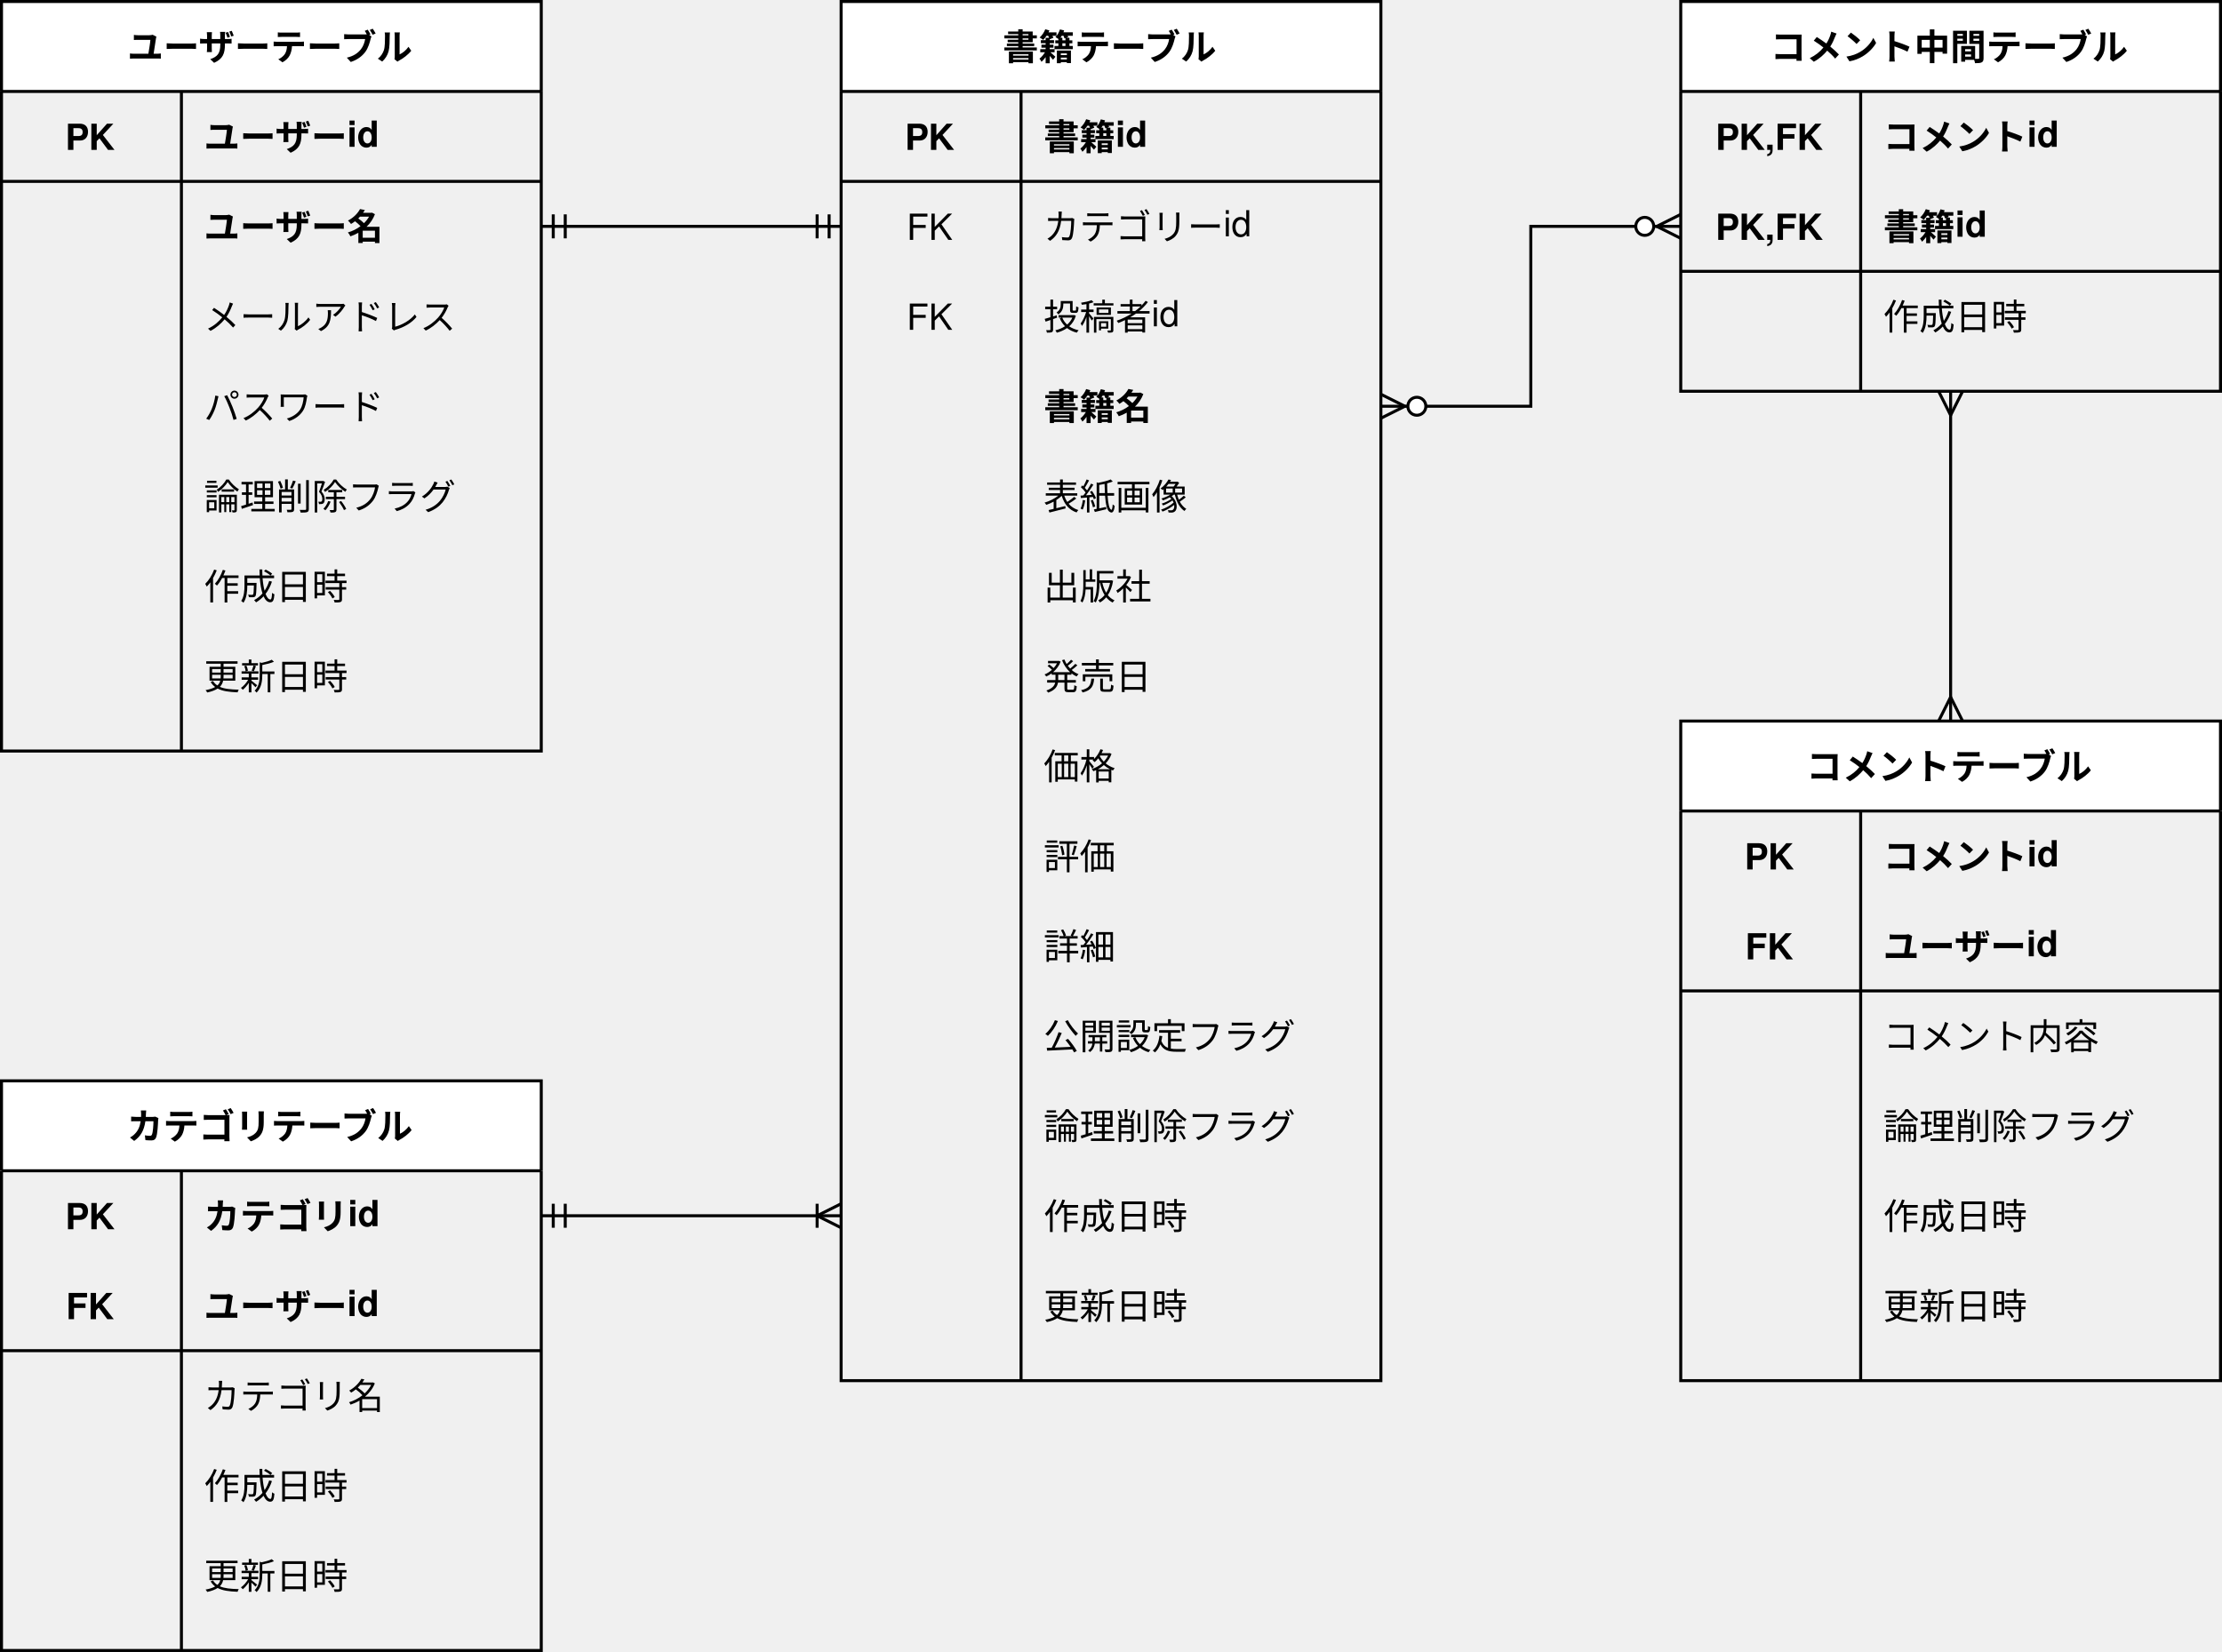
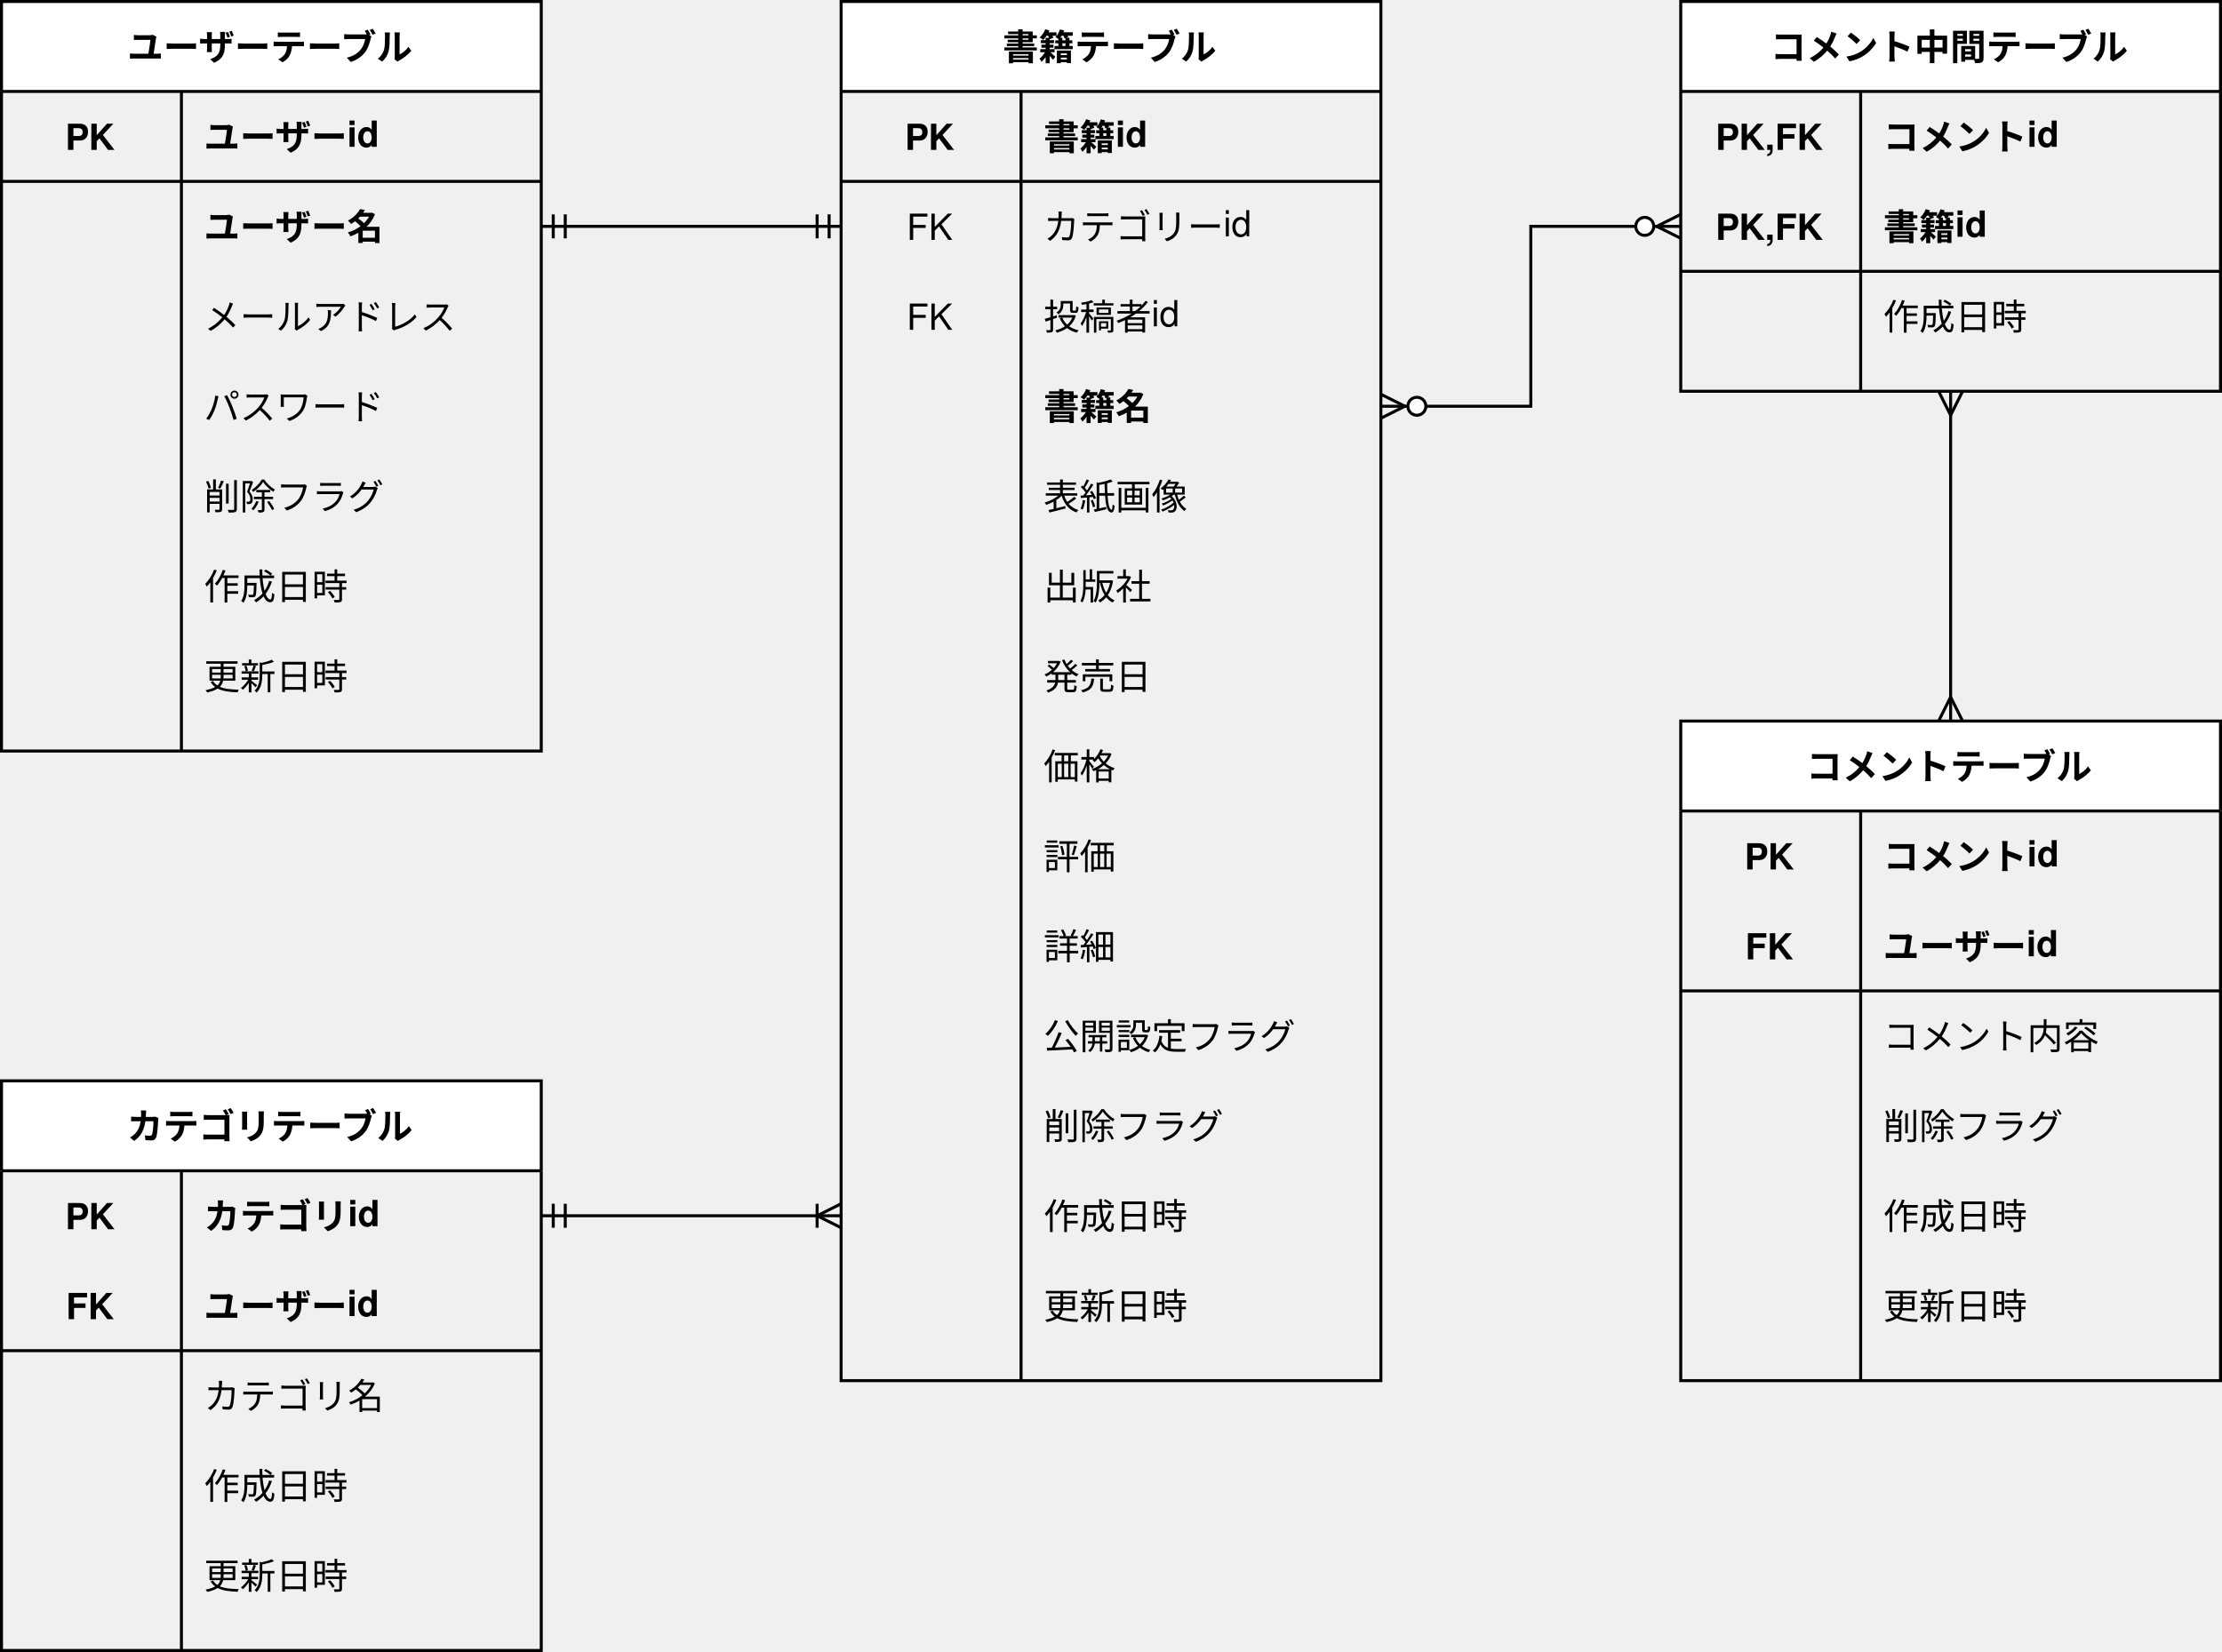
- <svg xmlns="http://www.w3.org/2000/svg" host="65bd71144e" version="1.1" width="741px" height="551px" viewBox="-0.5 -0.5 741 551" content="&lt;mxfile&gt;&lt;diagram id=&quot;PhVM5nOn4Je_CnSrIqgn&quot; name=&quot;ページ1&quot;&gt;7Z1bb6M4FMc/Da8rzJ3HkKaz0nY0o5mRduaRKTRhReOI0Nt8+rXBhhCcxhBqG4JUVWAuAf/tH8f28bFmLh9fP2XhbvMZRnGqGXr0qpk3mmFYwEP/ccJbmeB4epmwzpKoTAJ1wvfkT0wS6WlPSRTvGyfmEKZ5smsm3sPtNr7PG2lhlsGX5mkPMG3+6i5cx62E7/dh2k79N4nyTZnqGW6d/necrDf0l4Hjl0ceQ3oyeZP9Jozgy0GSudLMZQZhXm49vi7jFOcdzZfyutsTR6sHy+JtznOB4djkQfI3+nZxhF6W7MIs38A13Ibpqk4NMvi0jWJ8Cx3t1efcQbhDiQAl/hfn+RtRLnzKIUra5I8pOYqeLnv7Sa4vdn7hnb9sunvzenjw5q3aixZYP7S7+vYYbqMv27hMvk3SlJ70muQ/6Q+h7YNbo736zniH3nifh1nOunVx4ODm7Qwmeb6HT9k9yUHPJIUyzNYxPc0kkuPsPbiS6PIpho8xelV0QhanYZ48N8taSIrsujqvuvQrTNCzGDqpXQb9IVK5gKM3b1E+KbmqLhto4+Ax6qSixLBLj0uK9XOYPpHH1Vamhl5/4ZCNYFlsGFpwlIL+Wik+TVkErVKJasoOb+bh77QShhQwEyuDKnseJts4I9LfwzQNd/ukOL1M2SRpdBe+waec3ojuBQ/Jaxx9K8kAiiL+codutieyP6Cb0zqBD4dpst6i7XtUDPAvBlm8R89yF+5zcsbJgvIcZ3n8+m4JoJxsCkkh+VIjB9C0zQFuDFs/XWYaar8jLb3xobSnJEEvmSdh+g2hNtyuC3WamY9zMMrg7getDzhhhwtgnK2eUQZV2Ywq2hKmEGu4hUUFzAuk4INp/ECv/Q3zHD5SqcirVzctXtsO0B96iSWu+jZ63CXaB/U++sOnZ/kSbvd5FiaFTDES8CXGIjIErIr7eQWJZCanZOYQioGWYl//6aZZ8bUMa806y6EfyXFcbSDKuoe0gOwmiaJ4y8znquydz+eDjHU+Kl+NXpBDl8vNe4qo8txgvwvvk+36rrzSORLH/ghxXpvCHFYC46PEMkeBrWOtFMMWS7EPw5Z1oWKqQMvkzmUR0LJ7Wma25uuadzNRdvFrJINdzsyuy9nli2SXqxq74iih9+uALoc7k0WgyzuJLnDcYETtxJJhC3qO59NDFd581WE2uEoy4MXoCpjh1RVelTwi6EVJOXZ68eeyAHr57VY47dwCNZAIom5bXWJTYRW/JhJYNbcSh4GVLRBWCrYTe9FKsXYiu6HoYcMKd8a7RWvQwc1CVKW9hbbyNd/XFhZlmk1R5lO46ZJVGYhgircVTZ3xnblGhLXkYVHtNMJ4x1SG0YzRkzwShJ3JZlIcpSDM1Blf85WlBTeaj+wqR0MNSkQxtOG72sIuNnzNk531F3CqrxhSTK25U2sAU6vyfBFjak2jW0uxfi12xxaCUaAFVrHhYOtpQpzqK4YETgH9tDgetoNRlfduZscVPuVMKlNHzxXr2FWpn5Tj6IoU6rpSl28lfVcA/b6N33mlLn5KfHUAYHVIHoNtqs4qXcSQ8dUx28VeRVQJtY57oEqkvwow2xXqVjaqetnHdelTg1Qmo3uEjO4GTcvLKCzm0uBajMjjbnhdpEBrHj0ZAloiHVWA2R49GSu0lBo/ASZr/MTBQyV4bAQ15D0tuMUjKkhaz54OopQeHQHg0p72GVENgcS0AS/9rqjSAqxKnxqIAoyRc0bX1qQ9f7toIgVYjM/IDKzuwBLpkgLApWNbiphUVeFThFeM4SfskgKwMYV5ZeGBEeybYmlBUPimoBbgrergGl4MKaBijJPMoOoOKpGOJwBcOiKiCqj481kEqGgla4AK0QghaoH5hF3mCmItEKhWU+ETvwYy+GQwhjtmPnXmk1CHE0A1GjufOoyUC+ETyzHOxcYT5pOtLUwtMGqHk2nwqbu3glg+XerGPvOp4JMllE+Xts5V4ZPFnc9C+MRoP68KUwnP9HS0hY49rCaCJf6sl4KlS10+ZywVWHKFYunStrgqWHK581kIllhRzTw8xQkP6VE+TQRL/FkvY/YAw9dmxlIfV06R0wdYfjwjxFJd+JTAksFyuymxFJikW3wyky87ZL0MLFmzB9QgWBLpYm5YE5lAbinlAGVYLAcoW/PsIgKPj6fGeEEBKvRXuBksVppPvTYnPIG8g05SJpDPHVFseZhYO80wkb7npj7ejqizk5YtaQwzdVZH1JUGweirkww7zJ+9pgaxw0S6ohv+NLym6sKnhh3ms7ymphwFo68YUkA1e00NASpLpD+64U/Da6oufEqAquqLvM4wGB3EkAEqx23ls4jlgMiKPfUqPb9oiT+5Yk+9hFC9atAver93lhBqr/TzprWX+TleaOhNO15liAE0knUHCwEBkxg7jZWAHHLmcCsB8U9XY7V0yjaL2YqyTFOwE+Mc+ISvrpJKSC1r3g9WtSDYO+s81YSrfs8+WiKIZcibHKwIU5Qn2zCPA1yV960iVb0pZymbvQnaZcnkD4AkIwKL2TZRxxqBxVTLn8Bk+ROcZ676c4V7TsXrII8MVyiLYZ8qCC+x4aO6w0toTBZLwZgsPeFVFT814GUZbHhd6epnXeSRAq/ZM2EIeAmNzTIRxwSglmMCYDom8DR1bdzO9WziqjCV5YO6yCPDH4ERAfIqyXXOH6GE2UlyCQ3ZYrKCS44EXefGucvyKKeLnBW+aPZH6KaTFOtrDnY/hPUlNoqLNY1o93XhU8T8YgVUvxZ/hC5iSHH+nDvoBzG2xC4fNN7pfmedCl15xhZruYBJ+yP0FUOGReUwGhhcjXgLBzfE8w2KGQh+dWgewe42gs1LODCM3IyGzzV+lxoSOvwiyhg4dtpdznjgeDnWAZiqDKphRzus6K1XPHrcQR4pH6xxTEkQO3rcnWBCR4+ddrfNuAmm1MwE4LBmJlzNCkQdxJDBK3eOsDEEr4QOGLuXWsmK9Fi6/NksglPuta0j3FcMKZw6aQbzLA41N/vPaHnkR27xhlcE/iDijsNoFvsRcvkjBspo9rtso3mM9rKrlr3ssuzl86ibrAXdQR4pX6ZxzO0V2+LvDi+hLX63PeYz1sa+q9Ts3kqy2V+8szwy4OXNzf8h4CW0+U+bnGNv/ntqNf89VvOfp4U5koXzhldFRoAC79KgHDOwGgKJiaRyqW+/GsSqC58SxDJ8lnPMtXRYdhFDSsinS7/SM6iKoyJ9wQ1fuSWIe4Z8MrjzWQioTq9APE0Xy75iSAn55LXyWWTIJ+0g4FMV/ulMyKcqxtPBVfwhn/7EGfwBP7cDP5W3jU6cWYd/enfMpRH+iQ7+N8I/0dld4sM/GbTTXo7WoI/W+kVaP4bb6EtR99+N8IXwwNBZ59bZZehcxaT8cJ3RbgZhfnDsUxbuNp9hFOMz/gc=&lt;/diagram&gt;&lt;/mxfile&gt;">
+ <svg xmlns="http://www.w3.org/2000/svg" host="65bd71144e" version="1.1" width="741px" height="551px" viewBox="-0.5 -0.5 741 551" content="&lt;mxfile&gt;&lt;diagram id=&quot;PhVM5nOn4Je_CnSrIqgn&quot; name=&quot;ページ1&quot;&gt;7Z1bb6M4FMc/Da8rzJ3HkKaz0nY0o5mRduaRKTRhReOI0Nt8+rXBhhCcxhBqG4JUVWAuAf/tH8f28bFmLh9fP2XhbvMZRnGqGXr0qpk3mmFYwEP/ccJbmeB4epmwzpKoTAJ1wvfkT0wS6WlPSRTvGyfmEKZ5smsm3sPtNr7PG2lhlsGX5mkPMG3+6i5cx62E7/dh2k79N4nyTZnqGW6d/necrDf0l4Hjl0ceQ3oyeZP9Jozgy0GSudLMZQZhXm49vi7jFOcdzZfyutsTR6sHy+JtznOB4djkQfI3+nZxhF6W7MIs38A13Ibpqk4NMvi0jWJ8Cx3t1efcQbhDiQAl/hfn+RtRLnzKIUra5I8pOYqeLnv7Sa4vdn7hnb9sunvzenjw5q3aixZYP7S7+vYYbqMv27hMvk3SlJ70muQ/6Q+h7YNbo736zniH3nifh1nOunVx4ODm7Qwmeb6HT9k9yUHPJIUyzNYxPc0kkuPsPbiS6PIpho8xelV0QhanYZ48N8taSIrsujqvuvQrTNCzGDqpXQb9IVK5gKM3b1E+KbmqLhto4+Ax6qSixLBLj0uK9XOYPpHH1Vamhl5/4ZCNYFlsGFpwlIL+Wik+TVkErVKJasoOb+bh77QShhQwEyuDKnseJts4I9LfwzQNd/ukOL1M2SRpdBe+waec3ojuBQ/Jaxx9K8kAiiL+codutieyP6Cb0zqBD4dpst6i7XtUDPAvBlm8R89yF+5zcsbJgvIcZ3n8+m4JoJxsCkkh+VIjB9C0zQFuDFs/XWYaar8jLb3xobSnJEEvmSdh+g2hNtyuC3WamY9zMMrg7getDzhhhwtgnK2eUQZV2Ywq2hKmEGu4hUUFzAuk4INp/ECv/Q3zHD5SqcirVzctXtsO0B96iSWu+jZ63CXaB/U++sOnZ/kSbvd5FiaFTDES8CXGIjIErIr7eQWJZCanZOYQioGWYl//6aZZ8bUMa806y6EfyXFcbSDKuoe0gOwmiaJ4y8znquydz+eDjHU+Kl+NXpBDl8vNe4qo8txgvwvvk+36rrzSORLH/ghxXpvCHFYC46PEMkeBrWOtFMMWS7EPw5Z1oWKqQMvkzmUR0LJ7Wma25uuadzNRdvFrJINdzsyuy9nli2SXqxq74iih9+uALoc7k0WgyzuJLnDcYETtxJJhC3qO59NDFd581WE2uEoy4MXoCpjh1RVelTwi6EVJOXZ68eeyAHr57VY47dwCNZAIom5bXWJTYRW/JhJYNbcSh4GVLRBWCrYTe9FKsXYiu6FoYxB5C23la76vLSxKMJuCy6co0yVrMBCvFG8Zmjrjq3KNwGrJw2LYaWDxjqAMoxmj33gkwDqTzaQ4SgGWqTO+3StLC240H1lRjoaaj8iwRRu+qy3sYsPXPNlZfwGn+oohxbCau7AGMKwqPxcxhtU0OrEU68Vid2MhGAVaYBUbDraeJsSpvmJI4BTQT4vjaStXQ1Xeu5ndVPiUM6lMHf1UrGPHpH5SjqPjUaijSl2+lfRUAfT7Nn5Xlbr4KfHVAYDV/XgMtqm6pnQRQ8ZXx2wXexVRJdQ67oEqkd4pwGxXqFvZqOplH9elTw1SmYzuETKWGzQtL6OwmEuDazEi/7rhdZECrXmsZAhoiXRLAWZ7rGSs0FJqtASYrNESBw+V4LER1JD3tOBWW3kaktazp4MopUdHALi0p31GVEMgMW3AS78rqrQAq9KnBqIAY5yc0bU1aT/fLppIARbjMzIDqzuwRDqgAHDp2JYiJlVV+BThFWP4CRlQC4CNKcwrCw+MoA3f0oKg8E1BLcBb1cE1vBhSQMUYJ5lB1R1UIh1PALh0REQVUPHnswhQ0Up27CmHELXAfMIucwWxFghUq6nwiV8DGXwyGMMdM58680mowwmgGo2dTx1GyoXwieUY52LjCfPJ1hamFhi1w8k0+NTdW0Esny51Wp/5VPDJEsqnS1vnqvDJ4s5nIXxitJ9XhamE53U62kLHHlYTwRJ/1kvB0qUunzOWCiy5QrF0aVtcFSy53PksBEusGGYenuKEh/QonyaCJf6slzF7gOFrM2OpjyunyOkDLD+eEWKpLnxKYMlgud2UWApM0i0+mcmXHbJeBpas2QNqECyJdDE3rIlMF7eUcoAyrBPTxe0i3o6Pp8Z4QQEq9Fe4GSxWmk+9Nic8gbyDTlImkM8dUWx5mFg7zTCRvuemPt6OqLOTli1pDDN1VkfUVYS86KuKDKvLn32kBrG6RDqeG/40fKTqwqeG1eWzfKSmHPOirxhSQDX7SA0BKkuk97nhT8NHqi58SoCq6nm8zqAXHcSQASrHbeWziKV+yGo89Qo8v2iJP7kaT708UL0i0C96v3eWB2qv4vOmtZfwOV5E6E07XkGIATSSdQeL/ACTGDuNVX4ccuZwq/zwT05jtWvKNovZiqBMU7DL4hzmhK+ukkpILWveD1a12Nc7azjVhKt+zz5a/odlyJscrAhTlCfbMI8DXJX3rSJVvSlnKZt9B9plyeQPdyQj3orZNlHHGm/FVMt7wGR5D5xnrvozg3tOvOsgjwzHJ4thnyoIL7HBorrDS2gEFkvBCCw94VUVPzXgZRlseF3pymZd5JECr9kPYQh4CY3EMhE3BKCWGwJguiHwNHVt3M71bOKYMJWlgbrII8P7gBHv8SrJdc77oITZSXIJDdBiskJJjgRd58a5y/Iop4ucFaxo9j54TxUpttYcyH4IW0tshBZrGpHs68KniLHFCpZ+Ld4HXcSQ4tg5d8cPYlqJXRpovFP5zroQuvJMK9ZSAJP2PugrhgyLymE0J7ia7BYOXIjnEhSzC/zq0Dxe3W28mpdwYBi5Gc2ca/wuNSR0+EWUMUzstDuY8TDxcqzDLVUZVMOOdliRWa94rLiDPFI+WOOYgCB2rLg7wYSOFTvtbptxE0ypeQjAYc1DuJrVhTqIIYNX7hw9YwheCR0edi+1khXpsXT5s1kEp9xrWyO4rxhSOHXSDOZZ+Glu9p/R8shr3OINnQj8QcQdh9Es9iPk8kcDlNHsd9lG8xjtZVcte9ll2cvnUTdZC7qDPFK+TOOYySu2xd8dXkJb/G57zGesjX1Xqbm8lWSzd3hneWTAy5ub/0PAS2jznzY5x97899Rq/nus5j9PC3Mki+INr4qMcATepSE4ZmA1BBITN+VST341iFUXPiWIZfgs55hr6bDsIoaUAE+XfqVnUBVHRfqCG75yywv3DPBkcOezEFCdXl14mi6WfcWQEuDJa+WzyABP2kF4pyrY05kAT1VEp4Or+AM8/Ykz+AN+bod5Km8bnTizDvb07phLI9gTHfxvBHuic7nEB3syaKe9HK1BH631i7R+DLfRl6LuvxvPC+GBobPOrbPL0LmKQPnhOqPdDML84NinLNxtPsMoxmf8Dw==&lt;/diagram&gt;&lt;/mxfile&gt;">
  <defs>
    <clipPath id="mx-clip-0-30-60-30-0">
      <rect x="0" y="30" width="60" height="30" />
    </clipPath>
    <clipPath id="mx-clip-66-30-114-30-0">
      <rect x="66" y="30" width="114" height="30" />
    </clipPath>
    <clipPath id="mx-clip-66-60-114-30-0">
      <rect x="66" y="60" width="114" height="30" />
    </clipPath>
    <clipPath id="mx-clip-66-90-114-30-0">
      <rect x="66" y="90" width="114" height="30" />
    </clipPath>
    <clipPath id="mx-clip-66-120-114-30-0">
      <rect x="66" y="120" width="114" height="30" />
    </clipPath>
    <clipPath id="mx-clip-66-150-114-30-0">
      <rect x="66" y="150" width="114" height="30" />
    </clipPath>
    <clipPath id="mx-clip-66-180-114-30-0">
      <rect x="66" y="180" width="114" height="30" />
    </clipPath>
    <clipPath id="mx-clip-66-210-114-30-0">
      <rect x="66" y="210" width="114" height="30" />
    </clipPath>
    <clipPath id="mx-clip-280-30-60-30-0">
      <rect x="280" y="30" width="60" height="30" />
    </clipPath>
    <clipPath id="mx-clip-346-30-114-30-0">
      <rect x="346" y="30" width="114" height="30" />
    </clipPath>
    <clipPath id="mx-clip-280-60-60-30-0">
      <rect x="280" y="60" width="60" height="30" />
    </clipPath>
    <clipPath id="mx-clip-346-60-114-30-0">
      <rect x="346" y="60" width="114" height="30" />
    </clipPath>
    <clipPath id="mx-clip-280-90-60-30-0">
      <rect x="280" y="90" width="60" height="30" />
    </clipPath>
    <clipPath id="mx-clip-346-90-114-30-0">
      <rect x="346" y="90" width="114" height="30" />
    </clipPath>
    <clipPath id="mx-clip-346-120-114-30-0">
      <rect x="346" y="120" width="114" height="30" />
    </clipPath>
    <clipPath id="mx-clip-346-150-114-30-0">
      <rect x="346" y="150" width="114" height="30" />
    </clipPath>
    <clipPath id="mx-clip-346-180-114-30-0">
      <rect x="346" y="180" width="114" height="30" />
    </clipPath>
    <clipPath id="mx-clip-346-210-114-30-0">
      <rect x="346" y="210" width="114" height="30" />
    </clipPath>
    <clipPath id="mx-clip-346-240-114-30-0">
      <rect x="346" y="240" width="114" height="30" />
    </clipPath>
    <clipPath id="mx-clip-346-270-114-30-0">
      <rect x="346" y="270" width="114" height="30" />
    </clipPath>
    <clipPath id="mx-clip-346-300-114-30-0">
      <rect x="346" y="300" width="114" height="30" />
    </clipPath>
    <clipPath id="mx-clip-346-330-114-30-0">
      <rect x="346" y="330" width="114" height="30" />
    </clipPath>
    <clipPath id="mx-clip-346-360-114-30-0">
      <rect x="346" y="360" width="114" height="30" />
    </clipPath>
    <clipPath id="mx-clip-346-390-114-30-0">
      <rect x="346" y="390" width="114" height="30" />
    </clipPath>
    <clipPath id="mx-clip-346-420-114-30-0">
      <rect x="346" y="420" width="114" height="30" />
    </clipPath>
    <clipPath id="mx-clip-560-270-60-30-0">
      <rect x="560" y="270" width="60" height="30" />
    </clipPath>
    <clipPath id="mx-clip-626-270-114-30-0">
      <rect x="626" y="270" width="114" height="30" />
    </clipPath>
    <clipPath id="mx-clip-560-300-60-30-0">
      <rect x="560" y="300" width="60" height="30" />
    </clipPath>
    <clipPath id="mx-clip-626-300-114-30-0">
      <rect x="626" y="300" width="114" height="30" />
    </clipPath>
    <clipPath id="mx-clip-626-330-114-30-0">
      <rect x="626" y="330" width="114" height="30" />
    </clipPath>
    <clipPath id="mx-clip-626-360-114-30-0">
      <rect x="626" y="360" width="114" height="30" />
    </clipPath>
    <clipPath id="mx-clip-626-390-114-30-0">
      <rect x="626" y="390" width="114" height="30" />
    </clipPath>
    <clipPath id="mx-clip-626-420-114-30-0">
      <rect x="626" y="420" width="114" height="30" />
    </clipPath>
    <clipPath id="mx-clip-560-30-60-30-0">
      <rect x="560" y="30" width="60" height="30" />
    </clipPath>
    <clipPath id="mx-clip-626-30-114-30-0">
      <rect x="626" y="30" width="114" height="30" />
    </clipPath>
    <clipPath id="mx-clip-560-60-60-30-0">
      <rect x="560" y="60" width="60" height="30" />
    </clipPath>
    <clipPath id="mx-clip-626-60-114-30-0">
      <rect x="626" y="60" width="114" height="30" />
    </clipPath>
    <clipPath id="mx-clip-626-90-114-30-0">
      <rect x="626" y="90" width="114" height="30" />
    </clipPath>
    <clipPath id="mx-clip-0-390-60-30-0">
      <rect x="0" y="390" width="60" height="30" />
    </clipPath>
    <clipPath id="mx-clip-66-390-114-30-0">
      <rect x="66" y="390" width="114" height="30" />
    </clipPath>
    <clipPath id="mx-clip-0-420-60-30-0">
      <rect x="0" y="420" width="60" height="30" />
    </clipPath>
    <clipPath id="mx-clip-66-420-114-30-0">
      <rect x="66" y="420" width="114" height="30" />
    </clipPath>
    <clipPath id="mx-clip-66-450-114-30-0">
      <rect x="66" y="450" width="114" height="30" />
    </clipPath>
    <clipPath id="mx-clip-66-480-114-30-0">
      <rect x="66" y="480" width="114" height="30" />
    </clipPath>
    <clipPath id="mx-clip-66-510-114-30-0">
      <rect x="66" y="510" width="114" height="30" />
    </clipPath>
  </defs>
  <g>
    <path d="M 180 75 L 280 75" fill="none" stroke="#000000" stroke-miterlimit="10" pointer-events="stroke" />
    <path d="M 184 71 L 184 79 M 188 71 L 188 79" fill="none" stroke="#000000" stroke-miterlimit="10" pointer-events="all" />
    <path d="M 276 79 L 276 71 M 272 79 L 272 71" fill="none" stroke="#000000" stroke-miterlimit="10" pointer-events="all" />
    <path d="M 0 30 L 0 0 L 180 0 L 180 30" fill="#ffffff" stroke="#000000" stroke-miterlimit="10" pointer-events="all" />
    <path d="M 0 30 L 0 250 L 180 250 L 180 30" fill="none" stroke="#000000" stroke-miterlimit="10" pointer-events="none" />
    <path d="M 0 30 L 180 30" fill="none" stroke="#000000" stroke-miterlimit="10" pointer-events="none" />
    <path d="M 60 30 L 60 250" fill="none" stroke="#000000" stroke-miterlimit="10" pointer-events="none" />
    <g fill="#000000" font-family="Helvetica" font-weight="bold" pointer-events="none" text-anchor="middle" font-size="12px">
      <text x="89.5" y="19.5">
                ユーザーテーブル
            </text>
    </g>
    <path d="M 0 30 M 180 30 M 180 60 L 0 60" fill="none" stroke="#000000" stroke-miterlimit="10" pointer-events="none" />
    <path d="M 0 30 M 60 30 M 60 60 M 0 60" fill="none" stroke="#000000" stroke-miterlimit="10" pointer-events="none" />
    <g fill="#000000" font-family="Helvetica" font-weight="bold" pointer-events="none" clip-path="url(#mx-clip-0-30-60-30-0)" text-anchor="middle" font-size="12px">
      <text x="29.5" y="49.5">
                PK
            </text>
    </g>
    <path d="M 60 30 M 180 30 M 180 60 M 60 60" fill="none" stroke="#000000" stroke-miterlimit="10" pointer-events="none" />
    <g fill="#000000" font-family="Helvetica" font-weight="bold" text-decoration="underline" pointer-events="none" clip-path="url(#mx-clip-66-30-114-30-0)" font-size="12px">
      <text x="67.5" y="49.5">
                ユーザーid
            </text>
    </g>
    <path d="M 0 60 M 180 60 M 180 90 M 0 90" fill="none" stroke="#000000" stroke-miterlimit="10" pointer-events="none" />
    <path d="M 0 60 M 60 60 M 60 90 M 0 90" fill="none" stroke="#000000" stroke-miterlimit="10" pointer-events="none" />
    <path d="M 60 60 M 180 60 M 180 90 M 60 90" fill="none" stroke="#000000" stroke-miterlimit="10" pointer-events="none" />
    <g fill="#000000" font-family="Helvetica" font-weight="bold" text-decoration="underline" pointer-events="none" clip-path="url(#mx-clip-66-60-114-30-0)" font-size="12px">
      <text x="67.5" y="79.5">
                ユーザー名
            </text>
    </g>
    <path d="M 0 90 M 180 90 M 180 120 M 0 120" fill="none" stroke="#000000" stroke-miterlimit="10" pointer-events="none" />
    <path d="M 0 90 M 60 90 M 60 120 M 0 120" fill="none" stroke="#000000" stroke-miterlimit="10" pointer-events="none" />
    <path d="M 60 90 M 180 90 M 180 120 M 60 120" fill="none" stroke="#000000" stroke-miterlimit="10" pointer-events="none" />
    <g fill="#000000" font-family="Helvetica" pointer-events="none" clip-path="url(#mx-clip-66-90-114-30-0)" font-size="12px">
      <text x="67.5" y="109.5">
                メールアドレス
            </text>
    </g>
    <path d="M 0 120 M 180 120 M 180 150 M 0 150" fill="none" stroke="#000000" stroke-miterlimit="10" pointer-events="none" />
    <path d="M 0 120 M 60 120 M 60 150 M 0 150" fill="none" stroke="#000000" stroke-miterlimit="10" pointer-events="none" />
    <path d="M 60 120 M 180 120 M 180 150 M 60 150" fill="none" stroke="#000000" stroke-miterlimit="10" pointer-events="none" />
    <g fill="#000000" font-family="Helvetica" pointer-events="none" clip-path="url(#mx-clip-66-120-114-30-0)" font-size="12px">
      <text x="67.5" y="139.5">
                パスワード
            </text>
    </g>
    <path d="M 0 150 M 180 150 M 180 180 M 0 180" fill="none" stroke="#000000" stroke-miterlimit="10" pointer-events="none" />
    <path d="M 0 150 M 60 150 M 60 180 M 0 180" fill="none" stroke="#000000" stroke-miterlimit="10" pointer-events="none" />
    <path d="M 60 150 M 180 150 M 180 180 M 60 180" fill="none" stroke="#000000" stroke-miterlimit="10" pointer-events="none" />
    <g fill="#000000" font-family="Helvetica" pointer-events="none" clip-path="url(#mx-clip-66-150-114-30-0)" font-size="12px">
      <text x="67.5" y="169.5">
-                 論理削除フラグ
+                 削除フラグ
            </text>
    </g>
    <path d="M 0 180 M 180 180 M 180 210 M 0 210" fill="none" stroke="#000000" stroke-miterlimit="10" pointer-events="none" />
    <path d="M 0 180 M 60 180 M 60 210 M 0 210" fill="none" stroke="#000000" stroke-miterlimit="10" pointer-events="none" />
    <path d="M 60 180 M 180 180 M 180 210 M 60 210" fill="none" stroke="#000000" stroke-miterlimit="10" pointer-events="none" />
    <g fill="#000000" font-family="Helvetica" pointer-events="none" clip-path="url(#mx-clip-66-180-114-30-0)" font-size="12px">
      <text x="67.5" y="199.5">
                作成日時
            </text>
    </g>
    <path d="M 0 210 M 180 210 M 180 240 M 0 240" fill="none" stroke="#000000" stroke-miterlimit="10" pointer-events="none" />
    <path d="M 0 210 M 60 210 M 60 240 M 0 240" fill="none" stroke="#000000" stroke-miterlimit="10" pointer-events="none" />
    <path d="M 60 210 M 180 210 M 180 240 M 60 240" fill="none" stroke="#000000" stroke-miterlimit="10" pointer-events="none" />
    <g fill="#000000" font-family="Helvetica" pointer-events="none" clip-path="url(#mx-clip-66-210-114-30-0)" font-size="12px">
      <text x="67.5" y="229.5">
                更新日時
            </text>
    </g>
    <path d="M 280 30 L 280 0 L 460 0 L 460 30" fill="#ffffff" stroke="#000000" stroke-miterlimit="10" pointer-events="none" />
    <path d="M 280 30 L 280 460 L 460 460 L 460 30" fill="none" stroke="#000000" stroke-miterlimit="10" pointer-events="none" />
    <path d="M 280 30 L 460 30" fill="none" stroke="#000000" stroke-miterlimit="10" pointer-events="none" />
    <path d="M 340 30 L 340 460" fill="none" stroke="#000000" stroke-miterlimit="10" pointer-events="none" />
    <g fill="#000000" font-family="Helvetica" font-weight="bold" pointer-events="none" text-anchor="middle" font-size="12px">
      <text x="369.5" y="19.5">
                書籍テーブル
            </text>
    </g>
    <path d="M 280 30 M 460 30 M 460 60 L 280 60" fill="none" stroke="#000000" stroke-miterlimit="10" pointer-events="none" />
    <path d="M 280 30 M 340 30 M 340 60 M 280 60" fill="none" stroke="#000000" stroke-miterlimit="10" pointer-events="none" />
    <g fill="#000000" font-family="Helvetica" font-weight="bold" pointer-events="none" clip-path="url(#mx-clip-280-30-60-30-0)" text-anchor="middle" font-size="12px">
      <text x="309.5" y="49.5">
                PK
            </text>
    </g>
    <path d="M 340 30 M 460 30 M 460 60 M 340 60" fill="none" stroke="#000000" stroke-miterlimit="10" pointer-events="none" />
    <g fill="#000000" font-family="Helvetica" font-weight="bold" text-decoration="underline" pointer-events="none" clip-path="url(#mx-clip-346-30-114-30-0)" font-size="12px">
      <text x="347.5" y="49.5">
                書籍id
            </text>
    </g>
    <path d="M 280 60 M 460 60 M 460 90 M 280 90" fill="none" stroke="#000000" stroke-miterlimit="10" pointer-events="none" />
    <path d="M 280 60 M 340 60 M 340 90 M 280 90" fill="none" stroke="#000000" stroke-miterlimit="10" pointer-events="none" />
    <g fill="#000000" font-family="Helvetica" pointer-events="none" clip-path="url(#mx-clip-280-60-60-30-0)" text-anchor="middle" font-size="12px">
      <text x="309.5" y="79.5">
                FK
            </text>
    </g>
    <path d="M 340 60 M 460 60 M 460 90 M 340 90" fill="none" stroke="#000000" stroke-miterlimit="10" pointer-events="none" />
    <g fill="#000000" font-family="Helvetica" pointer-events="none" clip-path="url(#mx-clip-346-60-114-30-0)" font-size="12px">
      <text x="347.5" y="79.5">
                カテゴリーid
            </text>
    </g>
    <path d="M 280 90 M 460 90 M 460 120 M 280 120" fill="none" stroke="#000000" stroke-miterlimit="10" pointer-events="none" />
    <path d="M 280 90 M 340 90 M 340 120 M 280 120" fill="none" stroke="#000000" stroke-miterlimit="10" pointer-events="none" />
    <g fill="#000000" font-family="Helvetica" pointer-events="none" clip-path="url(#mx-clip-280-90-60-30-0)" text-anchor="middle" font-size="12px">
      <text x="309.5" y="109.5">
                FK
            </text>
    </g>
    <path d="M 340 90 M 460 90 M 460 120 M 340 120" fill="none" stroke="#000000" stroke-miterlimit="10" pointer-events="none" />
    <g fill="#000000" font-family="Helvetica" pointer-events="none" clip-path="url(#mx-clip-346-90-114-30-0)" font-size="12px">
      <text x="347.5" y="109.5">
                投稿者id
            </text>
    </g>
    <path d="M 280 120 M 460 120 M 460 150 M 280 150" fill="none" stroke="#000000" stroke-miterlimit="10" pointer-events="none" />
    <path d="M 280 120 M 340 120 M 340 150 M 280 150" fill="none" stroke="#000000" stroke-miterlimit="10" pointer-events="none" />
    <path d="M 340 120 M 460 120 M 460 150 M 340 150" fill="none" stroke="#000000" stroke-miterlimit="10" pointer-events="none" />
    <g fill="#000000" font-family="Helvetica" font-weight="bold" text-decoration="underline" pointer-events="none" clip-path="url(#mx-clip-346-120-114-30-0)" font-size="12px">
      <text x="347.5" y="139.5">
                書籍名
            </text>
    </g>
    <path d="M 280 150 M 460 150 M 460 180 M 280 180" fill="none" stroke="#000000" stroke-miterlimit="10" pointer-events="none" />
    <path d="M 280 150 M 340 150 M 340 180 M 280 180" fill="none" stroke="#000000" stroke-miterlimit="10" pointer-events="none" />
    <path d="M 340 150 M 460 150 M 460 180 M 340 180" fill="none" stroke="#000000" stroke-miterlimit="10" pointer-events="none" />
    <g fill="#000000" font-family="Helvetica" pointer-events="none" clip-path="url(#mx-clip-346-150-114-30-0)" font-size="12px">
      <text x="347.5" y="169.5">
                表紙画像
            </text>
    </g>
    <path d="M 280 180 M 460 180 M 460 210 M 280 210" fill="none" stroke="#000000" stroke-miterlimit="10" pointer-events="none" />
    <path d="M 280 180 M 340 180 M 340 210 M 280 210" fill="none" stroke="#000000" stroke-miterlimit="10" pointer-events="none" />
    <path d="M 340 180 M 460 180 M 460 210 M 340 210" fill="none" stroke="#000000" stroke-miterlimit="10" pointer-events="none" />
    <g fill="#000000" font-family="Helvetica" pointer-events="none" clip-path="url(#mx-clip-346-180-114-30-0)" font-size="12px">
      <text x="347.5" y="199.5">
                出版社
            </text>
    </g>
    <path d="M 280 210 M 460 210 M 460 240 M 280 240" fill="none" stroke="#000000" stroke-miterlimit="10" pointer-events="none" />
    <path d="M 280 210 M 340 210 M 340 240 M 280 240" fill="none" stroke="#000000" stroke-miterlimit="10" pointer-events="none" />
    <path d="M 340 210 M 460 210 M 460 240 M 340 240" fill="none" stroke="#000000" stroke-miterlimit="10" pointer-events="none" />
    <g fill="#000000" font-family="Helvetica" pointer-events="none" clip-path="url(#mx-clip-346-210-114-30-0)" font-size="12px">
      <text x="347.5" y="229.5">
                発売日
            </text>
    </g>
    <path d="M 280 240 M 460 240 M 460 270 M 280 270" fill="none" stroke="#000000" stroke-miterlimit="10" pointer-events="none" />
    <path d="M 280 240 M 340 240 M 340 270 M 280 270" fill="none" stroke="#000000" stroke-miterlimit="10" pointer-events="none" />
    <path d="M 340 240 M 460 240 M 460 270 M 340 270" fill="none" stroke="#000000" stroke-miterlimit="10" pointer-events="none" />
    <g fill="#000000" font-family="Helvetica" pointer-events="none" clip-path="url(#mx-clip-346-240-114-30-0)" font-size="12px">
      <text x="347.5" y="259.5">
                価格
            </text>
    </g>
    <path d="M 280 270 M 460 270 M 460 300 M 280 300" fill="none" stroke="#000000" stroke-miterlimit="10" pointer-events="none" />
    <path d="M 280 270 M 340 270 M 340 300 M 280 300" fill="none" stroke="#000000" stroke-miterlimit="10" pointer-events="none" />
    <path d="M 340 270 M 460 270 M 460 300 M 340 300" fill="none" stroke="#000000" stroke-miterlimit="10" pointer-events="none" />
    <g fill="#000000" font-family="Helvetica" pointer-events="none" clip-path="url(#mx-clip-346-270-114-30-0)" font-size="12px">
      <text x="347.5" y="289.5">
                評価
            </text>
    </g>
    <path d="M 280 300 M 460 300 M 460 330 M 280 330" fill="none" stroke="#000000" stroke-miterlimit="10" pointer-events="none" />
    <path d="M 280 300 M 340 300 M 340 330 M 280 330" fill="none" stroke="#000000" stroke-miterlimit="10" pointer-events="none" />
    <path d="M 340 300 M 460 300 M 460 330 M 340 330" fill="none" stroke="#000000" stroke-miterlimit="10" pointer-events="none" />
    <g fill="#000000" font-family="Helvetica" pointer-events="none" clip-path="url(#mx-clip-346-300-114-30-0)" font-size="12px">
      <text x="347.5" y="319.5">
                詳細
            </text>
    </g>
    <path d="M 280 330 M 460 330 M 460 360 M 280 360" fill="none" stroke="#000000" stroke-miterlimit="10" pointer-events="none" />
    <path d="M 280 330 M 340 330 M 340 360 M 280 360" fill="none" stroke="#000000" stroke-miterlimit="10" pointer-events="none" />
    <path d="M 340 330 M 460 330 M 460 360 M 340 360" fill="none" stroke="#000000" stroke-miterlimit="10" pointer-events="none" />
    <g fill="#000000" font-family="Helvetica" pointer-events="none" clip-path="url(#mx-clip-346-330-114-30-0)" font-size="12px">
      <text x="347.5" y="349.5">
                公開設定フラグ
            </text>
    </g>
    <path d="M 280 360 M 460 360 M 460 390 M 280 390" fill="none" stroke="#000000" stroke-miterlimit="10" pointer-events="none" />
    <path d="M 280 360 M 340 360 M 340 390 M 280 390" fill="none" stroke="#000000" stroke-miterlimit="10" pointer-events="none" />
    <path d="M 340 360 M 460 360 M 460 390 M 340 390" fill="none" stroke="#000000" stroke-miterlimit="10" pointer-events="none" />
    <g fill="#000000" font-family="Helvetica" pointer-events="none" clip-path="url(#mx-clip-346-360-114-30-0)" font-size="12px">
      <text x="347.5" y="379.5">
-                 論理削除フラグ
+                 削除フラグ
            </text>
    </g>
    <path d="M 280 390 M 460 390 M 460 420 M 280 420" fill="none" stroke="#000000" stroke-miterlimit="10" pointer-events="none" />
    <path d="M 280 390 M 340 390 M 340 420 M 280 420" fill="none" stroke="#000000" stroke-miterlimit="10" pointer-events="none" />
    <path d="M 340 390 M 460 390 M 460 420 M 340 420" fill="none" stroke="#000000" stroke-miterlimit="10" pointer-events="none" />
    <g fill="#000000" font-family="Helvetica" pointer-events="none" clip-path="url(#mx-clip-346-390-114-30-0)" font-size="12px">
      <text x="347.5" y="409.5">
                作成日時
            </text>
    </g>
    <path d="M 280 420 M 460 420 M 460 450 M 280 450" fill="none" stroke="#000000" stroke-miterlimit="10" pointer-events="none" />
    <path d="M 280 420 M 340 420 M 340 450 M 280 450" fill="none" stroke="#000000" stroke-miterlimit="10" pointer-events="none" />
    <path d="M 340 420 M 460 420 M 460 450 M 340 450" fill="none" stroke="#000000" stroke-miterlimit="10" pointer-events="none" />
    <g fill="#000000" font-family="Helvetica" pointer-events="none" clip-path="url(#mx-clip-346-420-114-30-0)" font-size="12px">
      <text x="347.5" y="439.5">
                更新日時
            </text>
    </g>
    <path d="M 650 240 L 650 130" fill="none" stroke="#000000" stroke-miterlimit="10" pointer-events="none" />
    <path d="M 654 240 L 650 232 L 646 240" fill="none" stroke="#000000" stroke-miterlimit="10" pointer-events="none" />
    <path d="M 646 130 L 650 138 L 654 130" fill="none" stroke="#000000" stroke-miterlimit="10" pointer-events="none" />
    <path d="M 560 270 L 560 240 L 740 240 L 740 270" fill="#ffffff" stroke="#000000" stroke-miterlimit="10" pointer-events="none" />
    <path d="M 560 270 L 560 460 L 740 460 L 740 270" fill="none" stroke="#000000" stroke-miterlimit="10" pointer-events="none" />
    <path d="M 560 270 L 740 270" fill="none" stroke="#000000" stroke-miterlimit="10" pointer-events="none" />
    <path d="M 620 270 L 620 460" fill="none" stroke="#000000" stroke-miterlimit="10" pointer-events="none" />
    <g fill="#000000" font-family="Helvetica" font-weight="bold" pointer-events="none" text-anchor="middle" font-size="12px">
      <text x="649.5" y="259.5">
                コメントテーブル
            </text>
    </g>
    <path d="M 560 270 M 740 270 M 740 300 M 560 300" fill="none" stroke="#000000" stroke-miterlimit="10" pointer-events="none" />
    <path d="M 560 270 M 620 270 M 620 300 M 560 300" fill="none" stroke="#000000" stroke-miterlimit="10" pointer-events="none" />
    <g fill="#000000" font-family="Helvetica" font-weight="bold" pointer-events="none" clip-path="url(#mx-clip-560-270-60-30-0)" text-anchor="middle" font-size="12px">
      <text x="589.5" y="289.5">
                PK
            </text>
    </g>
    <path d="M 620 270 M 740 270 M 740 300 M 620 300" fill="none" stroke="#000000" stroke-miterlimit="10" pointer-events="none" />
    <g fill="#000000" font-family="Helvetica" font-weight="bold" text-decoration="underline" pointer-events="none" clip-path="url(#mx-clip-626-270-114-30-0)" font-size="12px">
      <text x="627.5" y="289.5">
                コメントid
            </text>
    </g>
    <path d="M 560 300 M 740 300 M 740 330 L 560 330" fill="none" stroke="#000000" stroke-miterlimit="10" pointer-events="none" />
    <path d="M 560 300 M 620 300 M 620 330 M 560 330" fill="none" stroke="#000000" stroke-miterlimit="10" pointer-events="none" />
    <g fill="#000000" font-family="Helvetica" font-weight="bold" pointer-events="none" clip-path="url(#mx-clip-560-300-60-30-0)" text-anchor="middle" font-size="12px">
      <text x="589.5" y="319.5">
                FK
            </text>
    </g>
    <path d="M 620 300 M 740 300 M 740 330 M 620 330" fill="none" stroke="#000000" stroke-miterlimit="10" pointer-events="none" />
    <g fill="#000000" font-family="Helvetica" font-weight="bold" text-decoration="underline" pointer-events="none" clip-path="url(#mx-clip-626-300-114-30-0)" font-size="12px">
      <text x="627.5" y="319.5">
                ユーザーid
            </text>
    </g>
    <path d="M 560 330 M 740 330 M 740 360 M 560 360" fill="none" stroke="#000000" stroke-miterlimit="10" pointer-events="none" />
    <path d="M 560 330 M 620 330 M 620 360 M 560 360" fill="none" stroke="#000000" stroke-miterlimit="10" pointer-events="none" />
    <path d="M 620 330 M 740 330 M 740 360 M 620 360" fill="none" stroke="#000000" stroke-miterlimit="10" pointer-events="none" />
    <g fill="#000000" font-family="Helvetica" pointer-events="none" clip-path="url(#mx-clip-626-330-114-30-0)" font-size="12px">
      <text x="627.5" y="349.5">
                コメント内容
            </text>
    </g>
    <path d="M 560 360 M 740 360 M 740 390 M 560 390" fill="none" stroke="#000000" stroke-miterlimit="10" pointer-events="none" />
    <path d="M 560 360 M 620 360 M 620 390 M 560 390" fill="none" stroke="#000000" stroke-miterlimit="10" pointer-events="none" />
    <path d="M 620 360 M 740 360 M 740 390 M 620 390" fill="none" stroke="#000000" stroke-miterlimit="10" pointer-events="none" />
    <g fill="#000000" font-family="Helvetica" pointer-events="none" clip-path="url(#mx-clip-626-360-114-30-0)" font-size="12px">
      <text x="627.5" y="379.5">
-                 論理削除フラグ
+                 削除フラグ
            </text>
    </g>
    <path d="M 560 390 M 740 390 M 740 420 M 560 420" fill="none" stroke="#000000" stroke-miterlimit="10" pointer-events="none" />
    <path d="M 560 390 M 620 390 M 620 420 M 560 420" fill="none" stroke="#000000" stroke-miterlimit="10" pointer-events="none" />
    <path d="M 620 390 M 740 390 M 740 420 M 620 420" fill="none" stroke="#000000" stroke-miterlimit="10" pointer-events="none" />
    <g fill="#000000" font-family="Helvetica" pointer-events="none" clip-path="url(#mx-clip-626-390-114-30-0)" font-size="12px">
      <text x="627.5" y="409.5">
                作成日時
            </text>
    </g>
    <path d="M 560 420 M 740 420 M 740 450 M 560 450" fill="none" stroke="#000000" stroke-miterlimit="10" pointer-events="none" />
    <path d="M 560 420 M 620 420 M 620 450 M 560 450" fill="none" stroke="#000000" stroke-miterlimit="10" pointer-events="none" />
    <path d="M 620 420 M 740 420 M 740 450 M 620 450" fill="none" stroke="#000000" stroke-miterlimit="10" pointer-events="none" />
    <g fill="#000000" font-family="Helvetica" pointer-events="none" clip-path="url(#mx-clip-626-420-114-30-0)" font-size="12px">
      <text x="627.5" y="439.5">
                更新日時
            </text>
    </g>
    <path d="M 560 30 L 560 0 L 740 0 L 740 30" fill="#ffffff" stroke="#000000" stroke-miterlimit="10" pointer-events="none" />
    <path d="M 560 30 L 560 130 L 740 130 L 740 30" fill="none" stroke="#000000" stroke-miterlimit="10" pointer-events="none" />
    <path d="M 560 30 L 740 30" fill="none" stroke="#000000" stroke-miterlimit="10" pointer-events="none" />
    <path d="M 620 30 L 620 130" fill="none" stroke="#000000" stroke-miterlimit="10" pointer-events="none" />
    <g fill="#000000" font-family="Helvetica" font-weight="bold" pointer-events="none" text-anchor="middle" font-size="12px">
      <text x="649.5" y="19.5">
                コメント中間テーブル
            </text>
    </g>
    <path d="M 560 30 M 740 30 M 740 60 M 560 60" fill="none" stroke="#000000" stroke-miterlimit="10" pointer-events="none" />
    <path d="M 560 30 M 620 30 M 620 60 M 560 60" fill="none" stroke="#000000" stroke-miterlimit="10" pointer-events="none" />
    <g fill="#000000" font-family="Helvetica" font-weight="bold" pointer-events="none" clip-path="url(#mx-clip-560-30-60-30-0)" text-anchor="middle" font-size="12px">
      <text x="589.5" y="49.5">
                PK,FK
            </text>
    </g>
    <path d="M 620 30 M 740 30 M 740 60 M 620 60" fill="none" stroke="#000000" stroke-miterlimit="10" pointer-events="none" />
    <g fill="#000000" font-family="Helvetica" font-weight="bold" text-decoration="underline" pointer-events="none" clip-path="url(#mx-clip-626-30-114-30-0)" font-size="12px">
      <text x="627.5" y="49.5">
                コメントid
            </text>
    </g>
    <path d="M 560 60 M 740 60 M 740 90 L 560 90" fill="none" stroke="#000000" stroke-miterlimit="10" pointer-events="none" />
    <path d="M 560 60 M 620 60 M 620 90 M 560 90" fill="none" stroke="#000000" stroke-miterlimit="10" pointer-events="none" />
    <g fill="#000000" font-family="Helvetica" font-weight="bold" pointer-events="none" clip-path="url(#mx-clip-560-60-60-30-0)" text-anchor="middle" font-size="12px">
      <text x="589.5" y="79.5">
                PK,FK
            </text>
    </g>
    <path d="M 620 60 M 740 60 M 740 90 M 620 90" fill="none" stroke="#000000" stroke-miterlimit="10" pointer-events="none" />
    <g fill="#000000" font-family="Helvetica" font-weight="bold" text-decoration="underline" pointer-events="none" clip-path="url(#mx-clip-626-60-114-30-0)" font-size="12px">
      <text x="627.5" y="79.5">
                書籍id
            </text>
    </g>
    <path d="M 560 90 M 740 90 M 740 120 M 560 120" fill="none" stroke="#000000" stroke-miterlimit="10" pointer-events="none" />
    <path d="M 560 90 M 620 90 M 620 120 M 560 120" fill="none" stroke="#000000" stroke-miterlimit="10" pointer-events="none" />
    <path d="M 620 90 M 740 90 M 740 120 M 620 120" fill="none" stroke="#000000" stroke-miterlimit="10" pointer-events="none" />
    <g fill="#000000" font-family="Helvetica" pointer-events="none" clip-path="url(#mx-clip-626-90-114-30-0)" font-size="12px">
      <text x="627.5" y="109.5">
                作成日時
            </text>
    </g>
    <path d="M 0 390 L 0 360 L 180 360 L 180 390" fill="#ffffff" stroke="#000000" stroke-miterlimit="10" pointer-events="none" />
    <path d="M 0 390 L 0 550 L 180 550 L 180 390" fill="none" stroke="#000000" stroke-miterlimit="10" pointer-events="none" />
    <path d="M 0 390 L 180 390" fill="none" stroke="#000000" stroke-miterlimit="10" pointer-events="none" />
    <path d="M 60 390 L 60 550" fill="none" stroke="#000000" stroke-miterlimit="10" pointer-events="none" />
    <g fill="#000000" font-family="Helvetica" font-weight="bold" pointer-events="none" text-anchor="middle" font-size="12px">
      <text x="89.5" y="379.5">
                カテゴリテーブル
            </text>
    </g>
    <path d="M 0 390 M 180 390 M 180 420 M 0 420" fill="none" stroke="#000000" stroke-miterlimit="10" pointer-events="none" />
    <path d="M 0 390 M 60 390 M 60 420 M 0 420" fill="none" stroke="#000000" stroke-miterlimit="10" pointer-events="none" />
    <g fill="#000000" font-family="Helvetica" font-weight="bold" pointer-events="none" clip-path="url(#mx-clip-0-390-60-30-0)" text-anchor="middle" font-size="12px">
      <text x="29.5" y="409.5">
                PK
            </text>
    </g>
    <path d="M 60 390 M 180 390 M 180 420 M 60 420" fill="none" stroke="#000000" stroke-miterlimit="10" pointer-events="none" />
    <g fill="#000000" font-family="Helvetica" font-weight="bold" text-decoration="underline" pointer-events="none" clip-path="url(#mx-clip-66-390-114-30-0)" font-size="12px">
      <text x="67.5" y="409.5">
                カテゴリid
            </text>
    </g>
    <path d="M 0 420 M 180 420 M 180 450 L 0 450" fill="none" stroke="#000000" stroke-miterlimit="10" pointer-events="none" />
    <path d="M 0 420 M 60 420 M 60 450 M 0 450" fill="none" stroke="#000000" stroke-miterlimit="10" pointer-events="none" />
    <g fill="#000000" font-family="Helvetica" font-weight="bold" pointer-events="none" clip-path="url(#mx-clip-0-420-60-30-0)" text-anchor="middle" font-size="12px">
      <text x="29.5" y="439.5">
                FK
            </text>
    </g>
    <path d="M 60 420 M 180 420 M 180 450 M 60 450" fill="none" stroke="#000000" stroke-miterlimit="10" pointer-events="none" />
    <g fill="#000000" font-family="Helvetica" font-weight="bold" text-decoration="underline" pointer-events="none" clip-path="url(#mx-clip-66-420-114-30-0)" font-size="12px">
      <text x="67.5" y="439.5">
                ユーザーid
            </text>
    </g>
    <path d="M 0 450 M 180 450 M 180 480 M 0 480" fill="none" stroke="#000000" stroke-miterlimit="10" pointer-events="none" />
    <path d="M 0 450 M 60 450 M 60 480 M 0 480" fill="none" stroke="#000000" stroke-miterlimit="10" pointer-events="none" />
    <path d="M 60 450 M 180 450 M 180 480 M 60 480" fill="none" stroke="#000000" stroke-miterlimit="10" pointer-events="none" />
    <g fill="#000000" font-family="Helvetica" pointer-events="none" clip-path="url(#mx-clip-66-450-114-30-0)" font-size="12px">
      <text x="67.5" y="469.5">
                カテゴリ名
            </text>
    </g>
    <path d="M 0 480 M 180 480 M 180 510 M 0 510" fill="none" stroke="#000000" stroke-miterlimit="10" pointer-events="none" />
    <path d="M 0 480 M 60 480 M 60 510 M 0 510" fill="none" stroke="#000000" stroke-miterlimit="10" pointer-events="none" />
    <path d="M 60 480 M 180 480 M 180 510 M 60 510" fill="none" stroke="#000000" stroke-miterlimit="10" pointer-events="none" />
    <g fill="#000000" font-family="Helvetica" pointer-events="none" clip-path="url(#mx-clip-66-480-114-30-0)" font-size="12px">
      <text x="67.5" y="499.5">
                作成日時
            </text>
    </g>
    <path d="M 0 510 M 180 510 M 180 540 M 0 540" fill="none" stroke="#000000" stroke-miterlimit="10" pointer-events="none" />
    <path d="M 0 510 M 60 510 M 60 540 M 0 540" fill="none" stroke="#000000" stroke-miterlimit="10" pointer-events="none" />
    <path d="M 60 510 M 180 510 M 180 540 M 60 540" fill="none" stroke="#000000" stroke-miterlimit="10" pointer-events="none" />
    <g fill="#000000" font-family="Helvetica" pointer-events="none" clip-path="url(#mx-clip-66-510-114-30-0)" font-size="12px">
      <text x="67.5" y="529.5">
                更新日時
            </text>
    </g>
    <path d="M 560 75 L 510 75 L 510 135 L 460 135" fill="none" stroke="#000000" stroke-miterlimit="10" pointer-events="none" />
    <ellipse cx="548" cy="75" rx="3" ry="3" fill="#ffffff" stroke="#000000" pointer-events="none" />
    <path d="M 560 71 L 552 75 L 560 79" fill="none" stroke="#000000" stroke-miterlimit="10" pointer-events="none" />
    <ellipse cx="472" cy="135" rx="3" ry="3" fill="#ffffff" stroke="#000000" pointer-events="none" />
    <path d="M 460 139 L 468 135 L 460 131" fill="none" stroke="#000000" stroke-miterlimit="10" pointer-events="none" />
    <path d="M 180 405 L 280 405" fill="none" stroke="#000000" stroke-miterlimit="10" pointer-events="none" />
    <path d="M 184 401 L 184 409 M 188 401 L 188 409" fill="none" stroke="#000000" stroke-miterlimit="10" pointer-events="none" />
    <path d="M 272 409 L 272 401 M 280 401 L 272 405 L 280 409" fill="none" stroke="#000000" stroke-miterlimit="10" pointer-events="none" />
  </g>
</svg>
